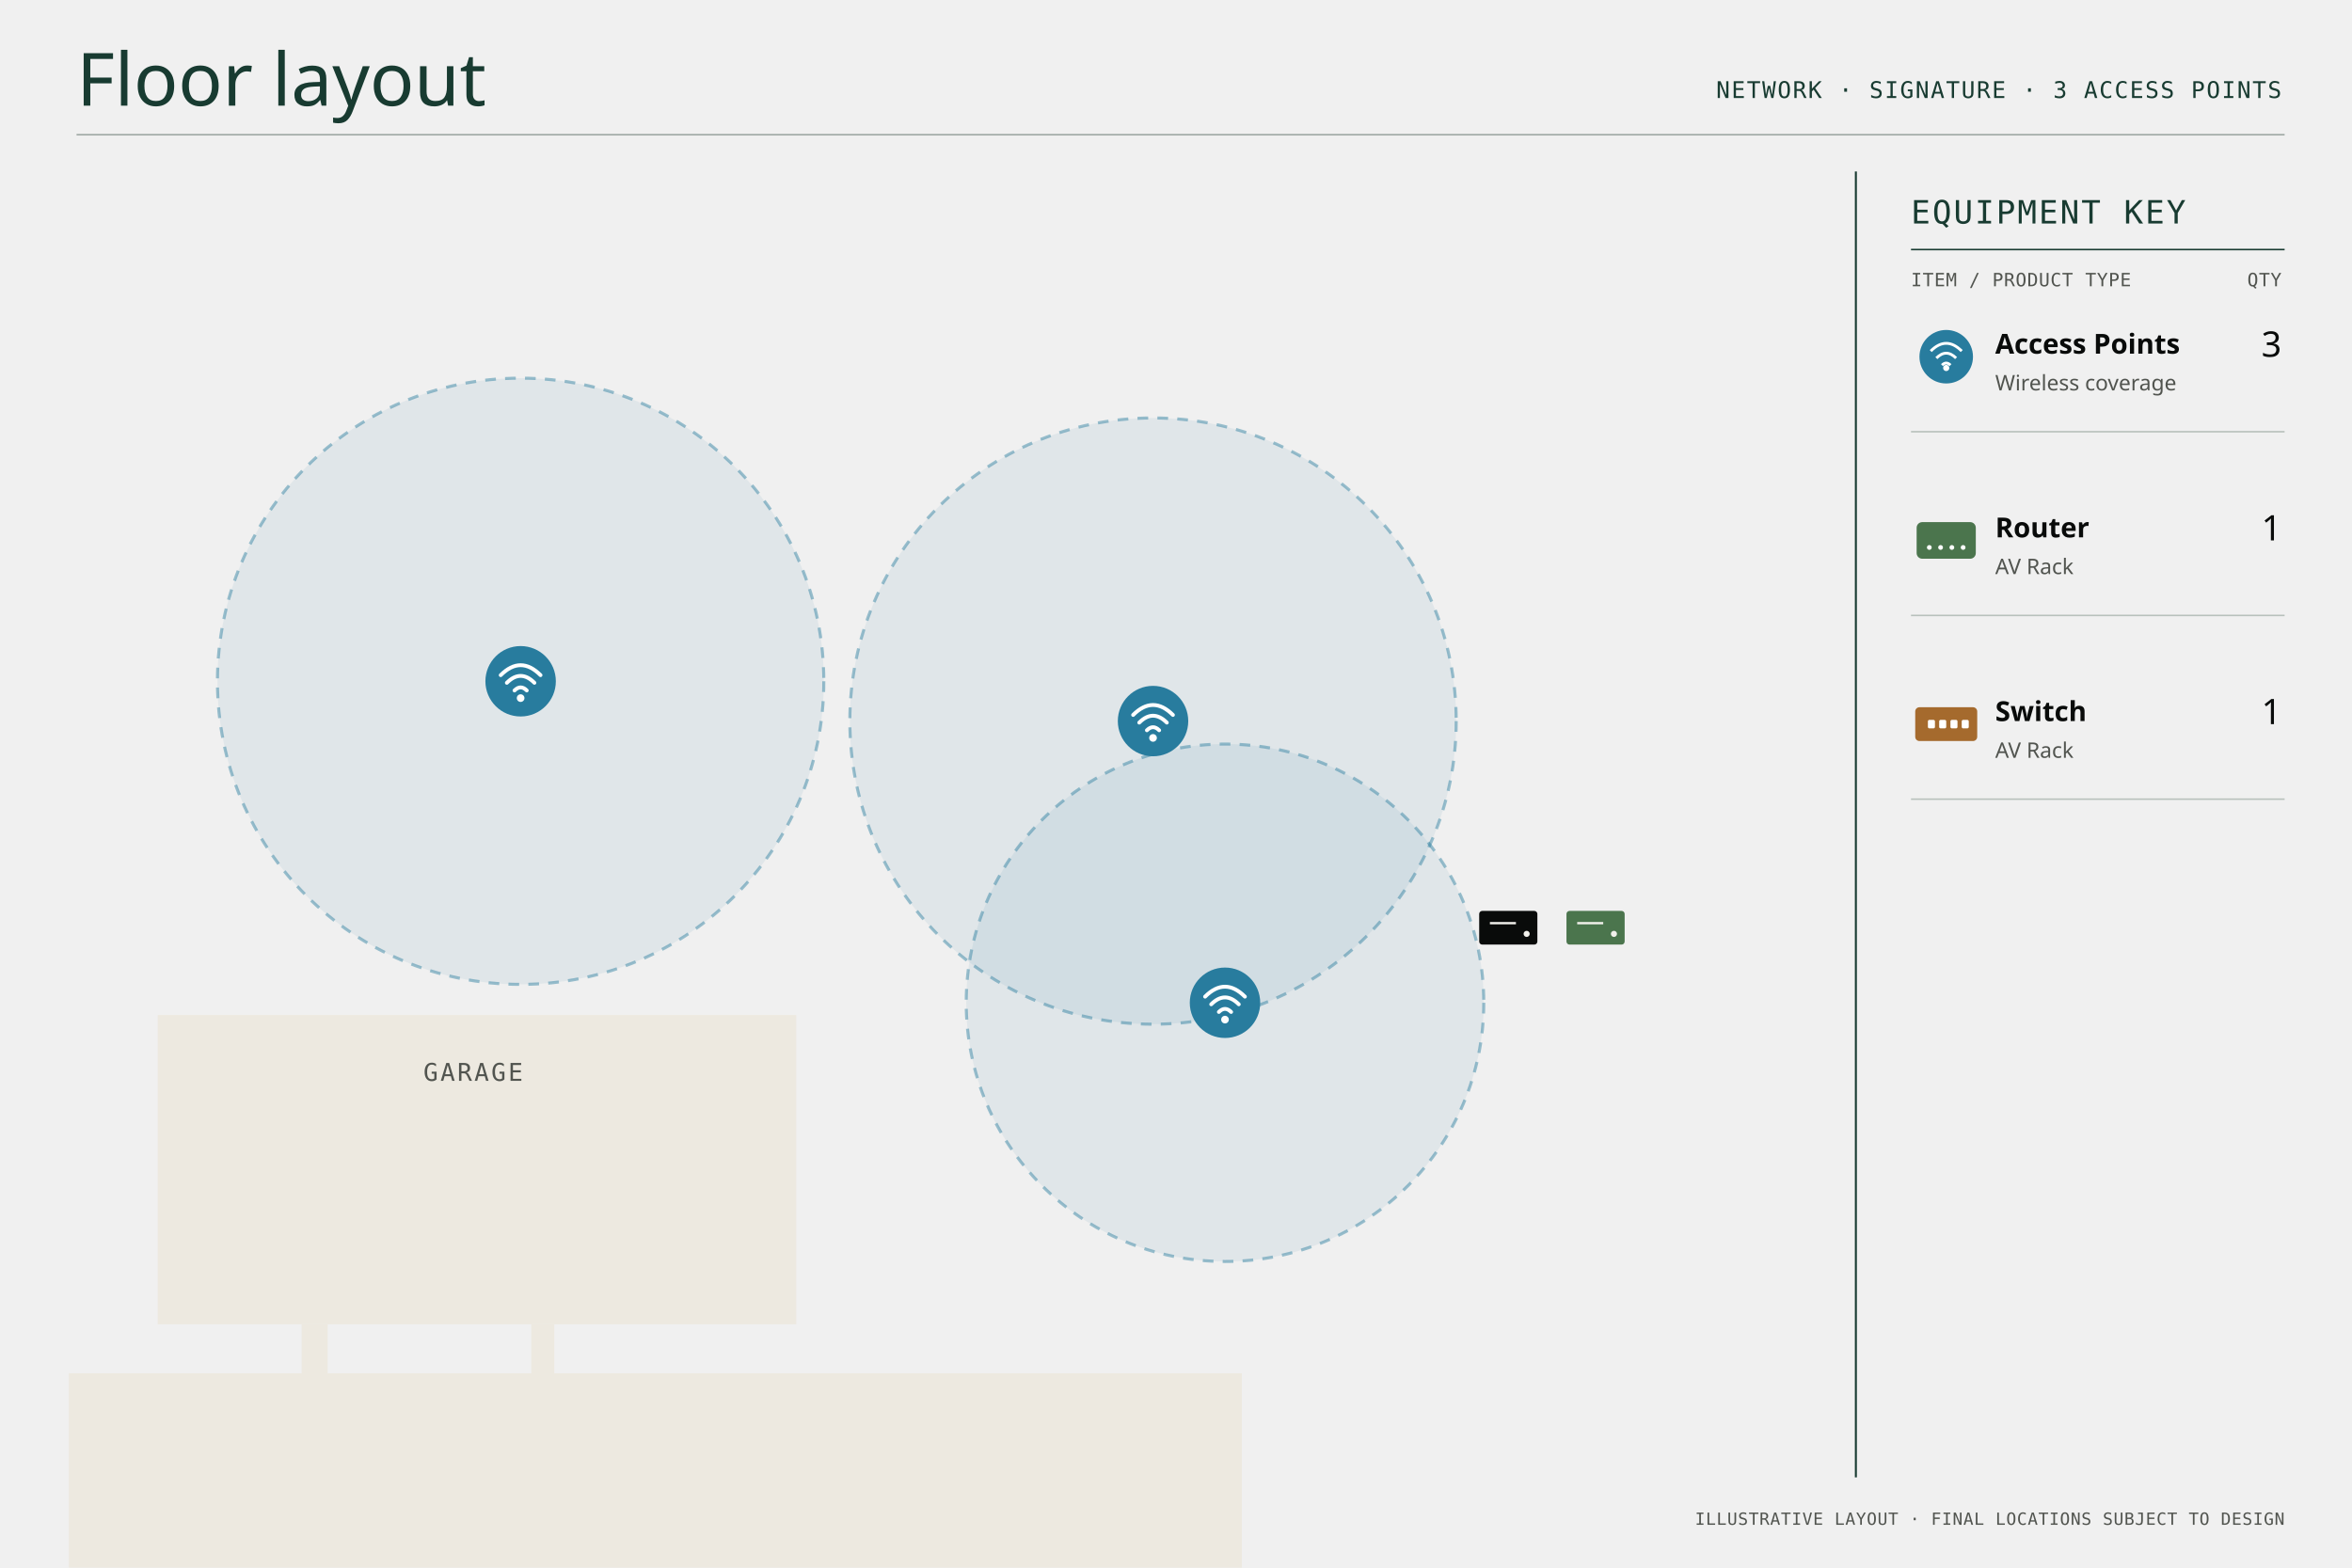
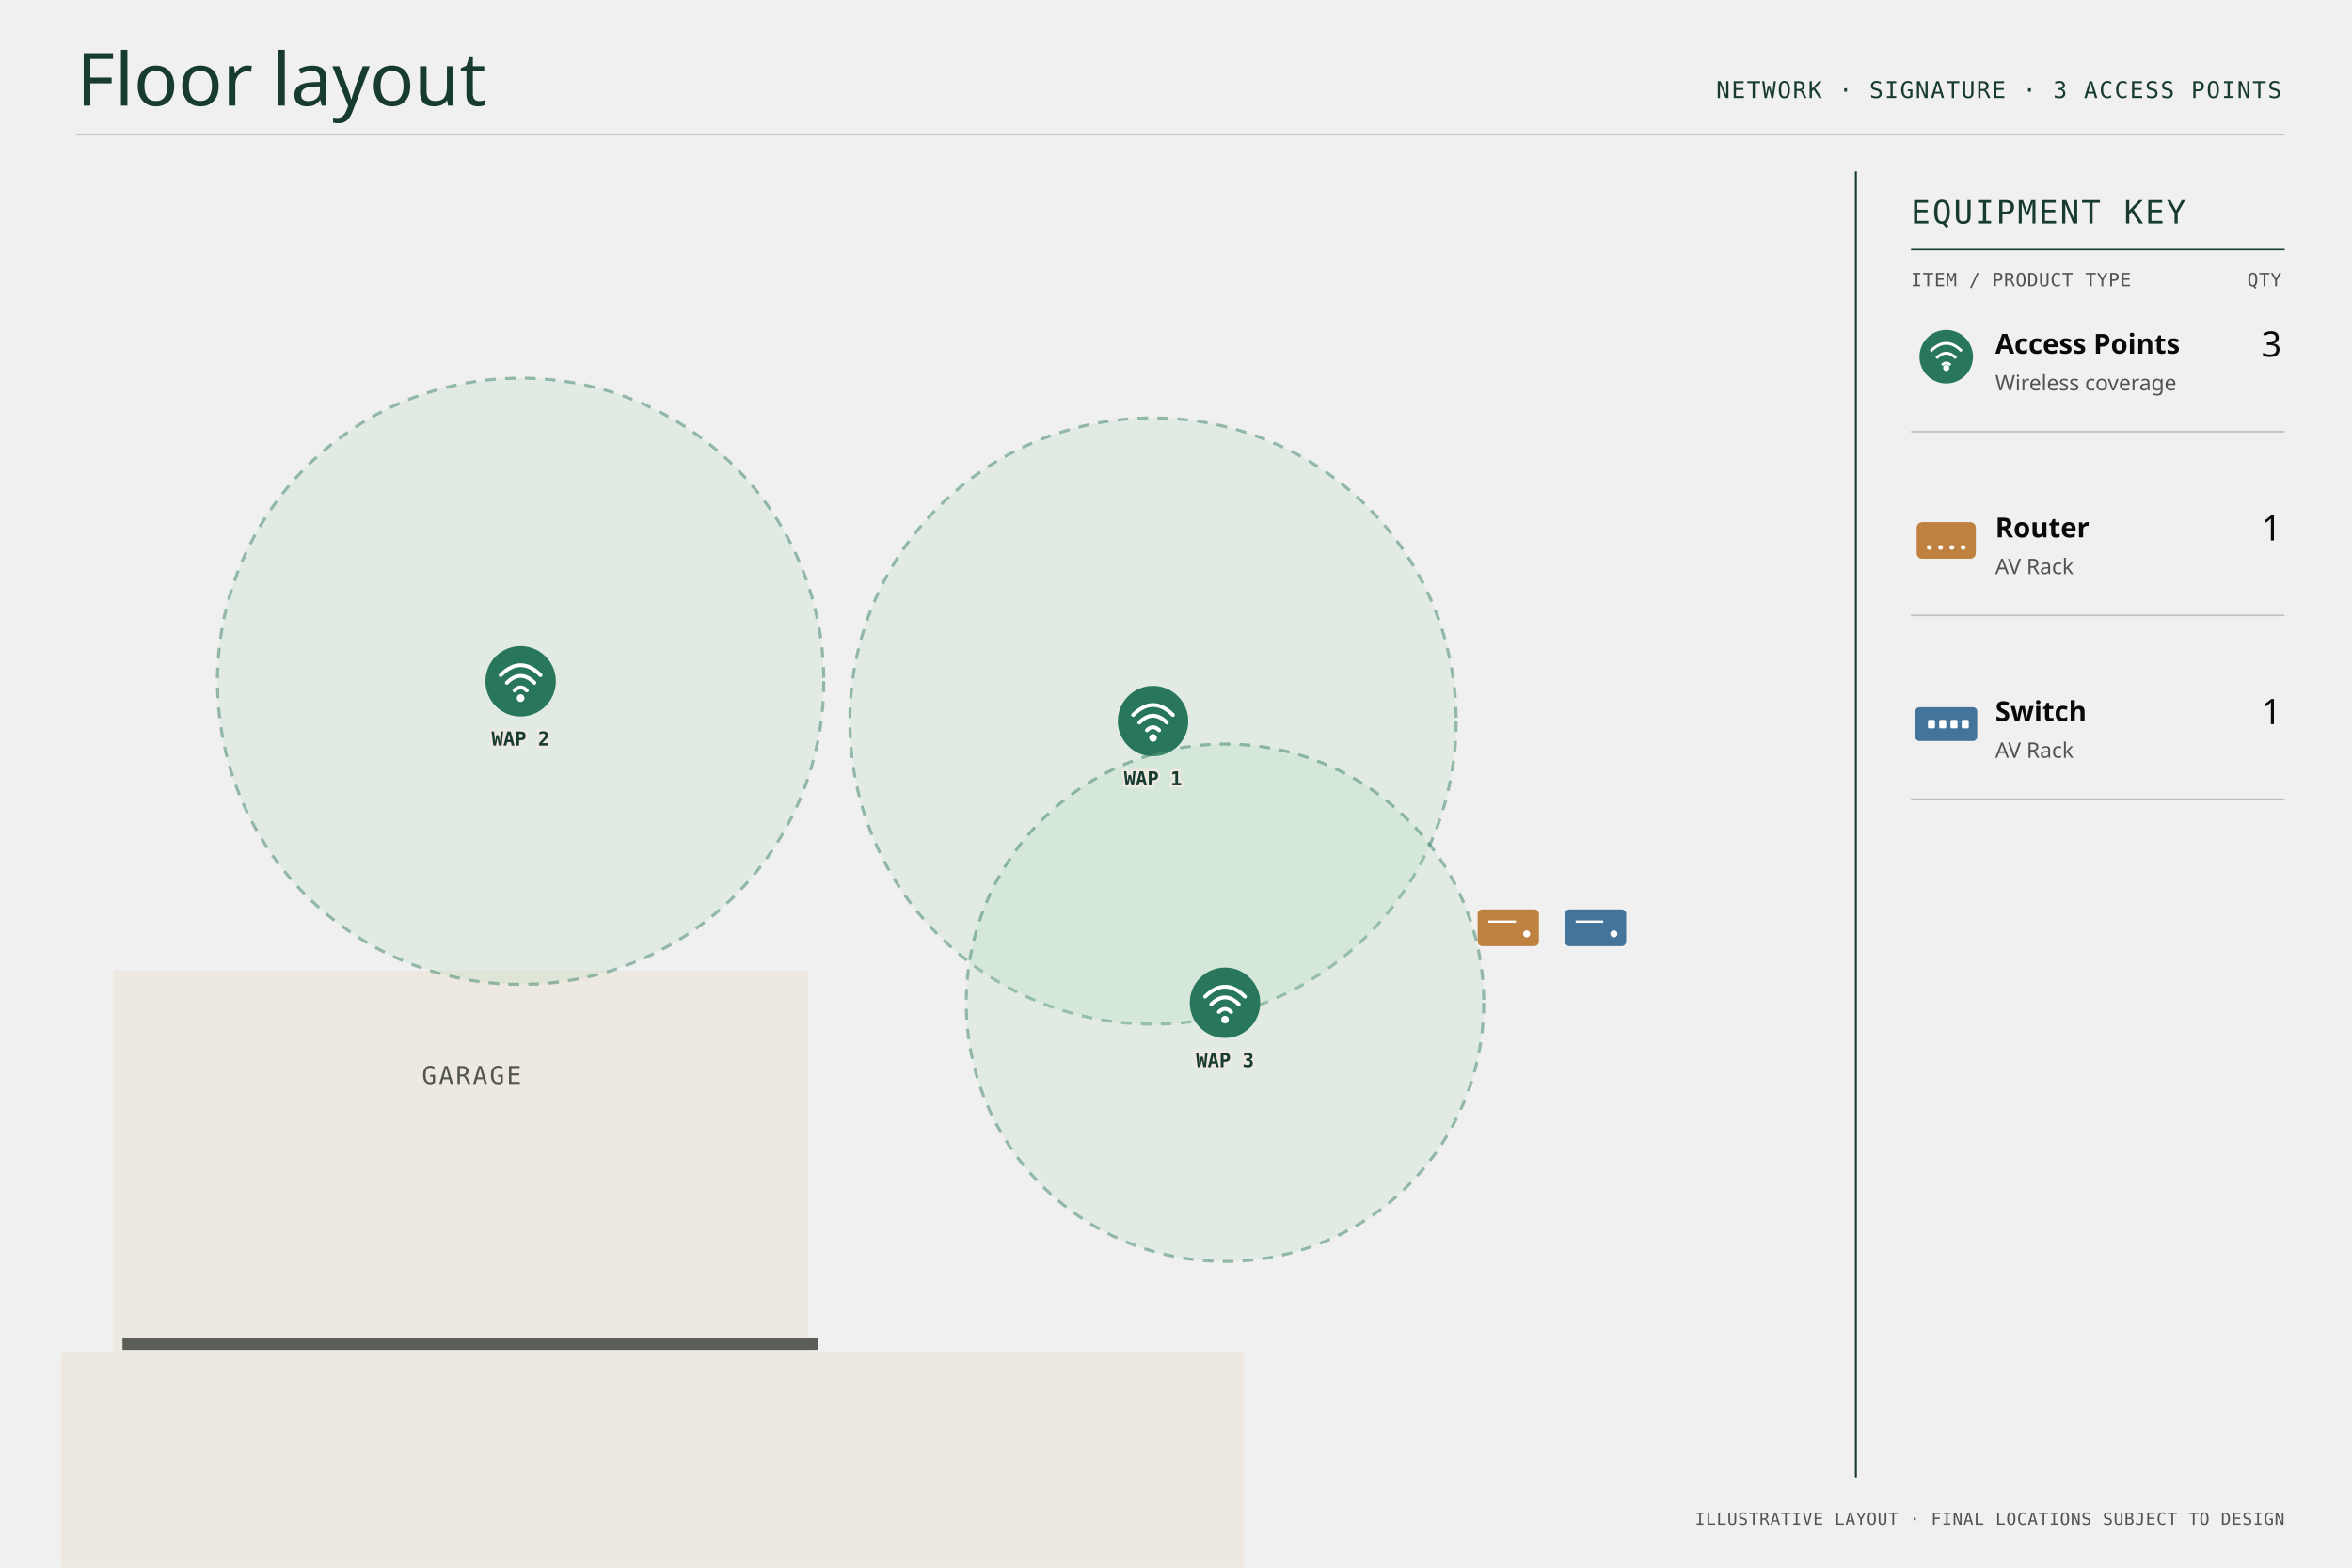
<svg xmlns="http://www.w3.org/2000/svg" viewBox="0 0 1536 1024" width="1536" height="1024" role="img" aria-label="Network Signature floor layout and equipment key">
  <text x="50" y="69" fill="#183B31" font-family="Schibsted Grotesk,sans-serif" font-size="48">Floor layout</text>
  <text x="1490" y="64" fill="#183B31" font-family="IBM Plex Mono,monospace" font-size="15" letter-spacing=".065em" text-anchor="end">NETWORK · SIGNATURE · 3 ACCESS POINTS</text>
  <line x1="50" y1="88" x2="1492" y2="88" stroke="#9DA7A3" stroke-width="1" />
-   <g data-pradera-architectural-cleanup="garage">
-     <rect x="103" y="663" width="417" height="202" fill="#EDE9E0" />
-     <rect x="197" y="865" width="17" height="32" fill="#EDE9E0" />
-     <rect x="347" y="865" width="15" height="32" fill="#EDE9E0" />
-     <rect x="45" y="897" width="766" height="127" fill="#EDE9E0" />
-     <text x="309" y="706" font-family="IBM Plex Mono,monospace" font-size="16" font-weight="500" letter-spacing=".09em" fill="#51544F" text-anchor="middle">GARAGE</text>
+   <g data-pradera-architectural-cleanup="garage" aria-label="Open garage architectural reference">
+     <rect x="74" y="634" width="454" height="257" fill="#EDE9E0" />
+     <rect x="40" y="883" width="772" height="141" fill="#EDE9E0" />
+     <line x1="80" y1="878" x2="534" y2="878" stroke="#5B5D58" stroke-width="7.5" />
+     <text x="308" y="708" fill="#51544F" text-anchor="middle" font-family="IBM Plex Mono,monospace" font-size="16" font-weight="500" letter-spacing=".09em">GARAGE</text>
  </g>
-   <circle cx="753" cy="471" r="198" fill="#287C9E" fill-opacity=".08" stroke="#287C9E" stroke-opacity=".45" stroke-width="2" stroke-dasharray="7 6" />
+   <circle cx="753" cy="471" r="198" fill="#A5D8B3" fill-opacity=".20" stroke="#28775C" stroke-opacity=".45" stroke-width="2" stroke-dasharray="7 6" />
  <g transform="translate(753,471)">
-     <circle r="23" fill="#287C9E" />
+     <circle r="23" fill="#28775C" />
    <path d="M-13 -4q13 -13 26 0M-9 1q9 -9 18 0M-4 6q4 -4 8 0" fill="none" stroke="white" stroke-width="2.5" stroke-linecap="round" />
    <circle cy="11" r="2.5" fill="white" />
  </g>
-   <circle cx="340" cy="445" r="198" fill="#287C9E" fill-opacity=".08" stroke="#287C9E" stroke-opacity=".45" stroke-width="2" stroke-dasharray="7 6" />
+   <circle cx="340" cy="445" r="198" fill="#A5D8B3" fill-opacity=".20" stroke="#28775C" stroke-opacity=".45" stroke-width="2" stroke-dasharray="7 6" />
  <g transform="translate(340,445)">
-     <circle r="23" fill="#287C9E" />
+     <circle r="23" fill="#28775C" />
    <path d="M-13 -4q13 -13 26 0M-9 1q9 -9 18 0M-4 6q4 -4 8 0" fill="none" stroke="white" stroke-width="2.5" stroke-linecap="round" />
    <circle cy="11" r="2.5" fill="white" />
  </g>
-   <circle cx="800" cy="655" r="169" fill="#287C9E" fill-opacity=".08" stroke="#287C9E" stroke-opacity=".45" stroke-width="2" stroke-dasharray="7 6" />
+   <circle cx="800" cy="655" r="169" fill="#A5D8B3" fill-opacity=".20" stroke="#28775C" stroke-opacity=".45" stroke-width="2" stroke-dasharray="7 6" />
  <g transform="translate(800,655)">
-     <circle r="23" fill="#287C9E" />
+     <circle r="23" fill="#28775C" />
    <path d="M-13 -4q13 -13 26 0M-9 1q9 -9 18 0M-4 6q4 -4 8 0" fill="none" stroke="white" stroke-width="2.5" stroke-linecap="round" />
    <circle cy="11" r="2.5" fill="white" />
  </g>
  <g transform="translate(985,606)" aria-label="router in mechanical room">
-     <rect x="-19" y="-11" width="38" height="22" rx="2" fill="#090B0A" />
-     <path d="M-12 -3H5" stroke="#F1F0EB" stroke-width="1.5" />
-     <circle cx="12" cy="4" r="2" fill="#F1F0EB" />
+     <rect x="-20" y="-12" width="40" height="24" rx="3" fill="#BE813F" />
+     <path d="M-13 -4H5" stroke="#FFF" stroke-width="1.5" />
+     <circle cx="12" cy="4" r="2.3" fill="#FFF" />
  </g>
  <g transform="translate(1042,606)" aria-label="switch in mechanical room">
-     <rect x="-19" y="-11" width="38" height="22" rx="2" fill="#4B754D" />
-     <path d="M-12 -3H5" stroke="#F1F0EB" stroke-width="1.5" />
-     <circle cx="12" cy="4" r="2" fill="#F1F0EB" />
+     <rect x="-20" y="-12" width="40" height="24" rx="3" fill="#45749B" />
+     <path d="M-13 -4H5" stroke="#FFF" stroke-width="1.5" />
+     <circle cx="12" cy="4" r="2.3" fill="#FFF" />
  </g>
+   <text x="753" y="513" font-family="IBM Plex Mono,monospace" font-size="12.6" font-weight="600" fill="#183B31" stroke="#EDE9E0" stroke-width="3" paint-order="stroke" text-anchor="middle">WAP 1</text>
+   <text x="340" y="487" font-family="IBM Plex Mono,monospace" font-size="12.6" font-weight="600" fill="#183B31" stroke="#EDE9E0" stroke-width="3" paint-order="stroke" text-anchor="middle">WAP 2</text>
+   <text x="800" y="697" font-family="IBM Plex Mono,monospace" font-size="12.6" font-weight="600" fill="#183B31" stroke="#EDE9E0" stroke-width="3" paint-order="stroke" text-anchor="middle">WAP 3</text>
  <line x1="1212" y1="112" x2="1212" y2="965" stroke="#183B31" stroke-width="1.3" />
  <text x="1248" y="146" fill="#183B31" font-family="IBM Plex Mono,monospace" font-size="21" letter-spacing=".06em">EQUIPMENT KEY</text>
  <line x1="1248" y1="163" x2="1492" y2="163" stroke="#183B31" stroke-width="1" />
  <text x="1248" y="187" fill="#51544F" font-family="IBM Plex Mono,monospace" font-size="12" letter-spacing=".03em">ITEM / PRODUCT TYPE</text>
  <text x="1490" y="187" fill="#51544F" font-family="IBM Plex Mono,monospace" font-size="12" letter-spacing=".03em" text-anchor="end">QTY</text>
  <g transform="translate(1271,233) scale(0.92)">
-     <circle r="19" fill="#287C9E" />
+     <circle r="19" fill="#28775C" />
    <path d="M-11 -4q11 -11 22 0M-7 1q7 -7 14 0M-3 6q3 -3 6 0" fill="none" stroke="white" stroke-width="2" />
    <circle cy="8" r="2.2" fill="white" />
  </g>
  <text x="1303" y="231" fill="#090B0A" font-family="Instrument Sans,sans-serif" font-size="18" font-weight="600">Access Points</text>
  <text x="1303" y="255" fill="#51544F" font-family="Instrument Sans,sans-serif" font-size="14">Wireless coverage</text>
  <text x="1490" y="233" fill="#090B0A" font-family="Instrument Sans,sans-serif" font-size="23" text-anchor="end">3</text>
  <line x1="1248" y1="282" x2="1492" y2="282" stroke="#B8C1BC" stroke-width="1" />
  <g transform="translate(1271,353) scale(0.92)">
-     <rect x="-21" y="-13" width="42" height="26" rx="4" fill="#4B754D" />
+     <rect x="-21" y="-13" width="42" height="26" rx="4" fill="#BE813F" />
    <circle cx="-12" cy="5" r="1.7" fill="white" />
    <circle cx="-4" cy="5" r="1.7" fill="white" />
    <circle cx="4" cy="5" r="1.7" fill="white" />
    <circle cx="12" cy="5" r="1.7" fill="white" />
  </g>
  <text x="1303" y="351" fill="#090B0A" font-family="Instrument Sans,sans-serif" font-size="18" font-weight="600">Router</text>
  <text x="1303" y="375" fill="#51544F" font-family="Instrument Sans,sans-serif" font-size="14">AV Rack</text>
  <text x="1490" y="353" fill="#090B0A" font-family="Instrument Sans,sans-serif" font-size="23" text-anchor="end">1</text>
  <line x1="1248" y1="402" x2="1492" y2="402" stroke="#B8C1BC" stroke-width="1" />
  <g transform="translate(1271,473) scale(0.92)">
-     <rect x="-22" y="-12" width="44" height="24" rx="3" fill="#A56A2D" />
+     <rect x="-22" y="-12" width="44" height="24" rx="3" fill="#45749B" />
    <rect x="-13" y="-3" width="5" height="6" rx="1" fill="white" />
    <rect x="-5" y="-3" width="5" height="6" rx="1" fill="white" />
    <rect x="3" y="-3" width="5" height="6" rx="1" fill="white" />
    <rect x="11" y="-3" width="5" height="6" rx="1" fill="white" />
  </g>
  <text x="1303" y="471" fill="#090B0A" font-family="Instrument Sans,sans-serif" font-size="18" font-weight="600">Switch</text>
  <text x="1303" y="495" fill="#51544F" font-family="Instrument Sans,sans-serif" font-size="14">AV Rack</text>
  <text x="1490" y="473" fill="#090B0A" font-family="Instrument Sans,sans-serif" font-size="23" text-anchor="end">1</text>
  <line x1="1248" y1="522" x2="1492" y2="522" stroke="#B8C1BC" stroke-width="1" />
  <text x="1492" y="996" fill="#51544F" font-family="IBM Plex Mono,monospace" font-size="11" letter-spacing=".035em" text-anchor="end">ILLUSTRATIVE LAYOUT · FINAL LOCATIONS SUBJECT TO DESIGN</text>
</svg>
